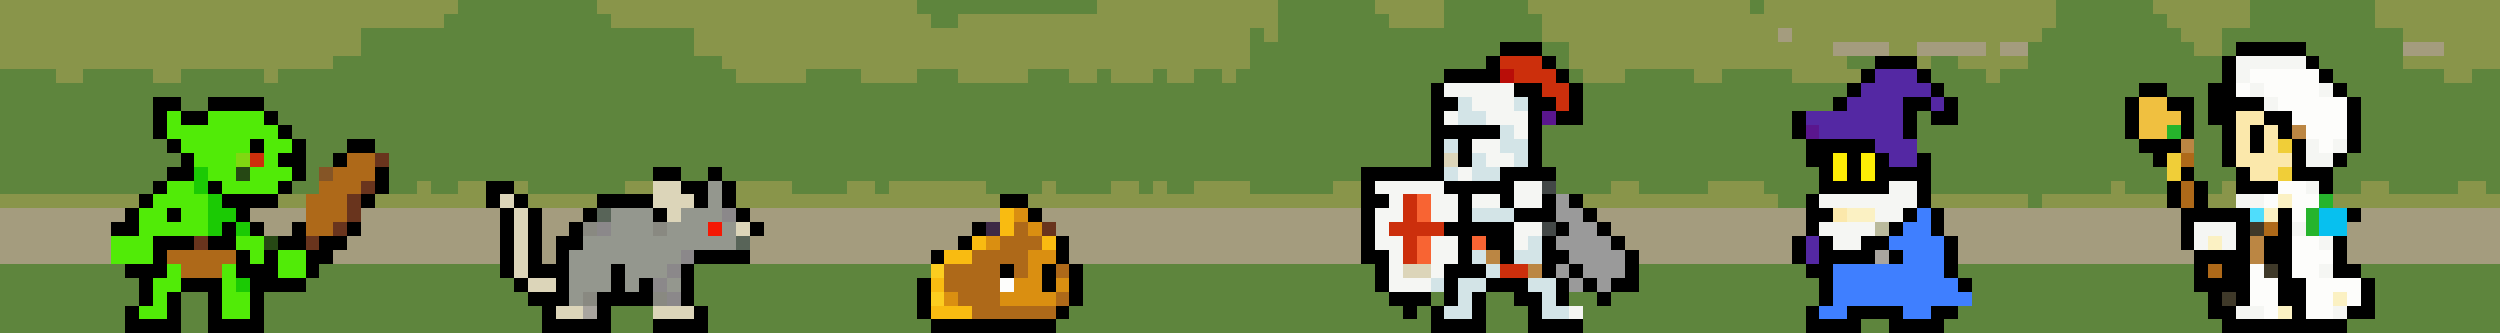
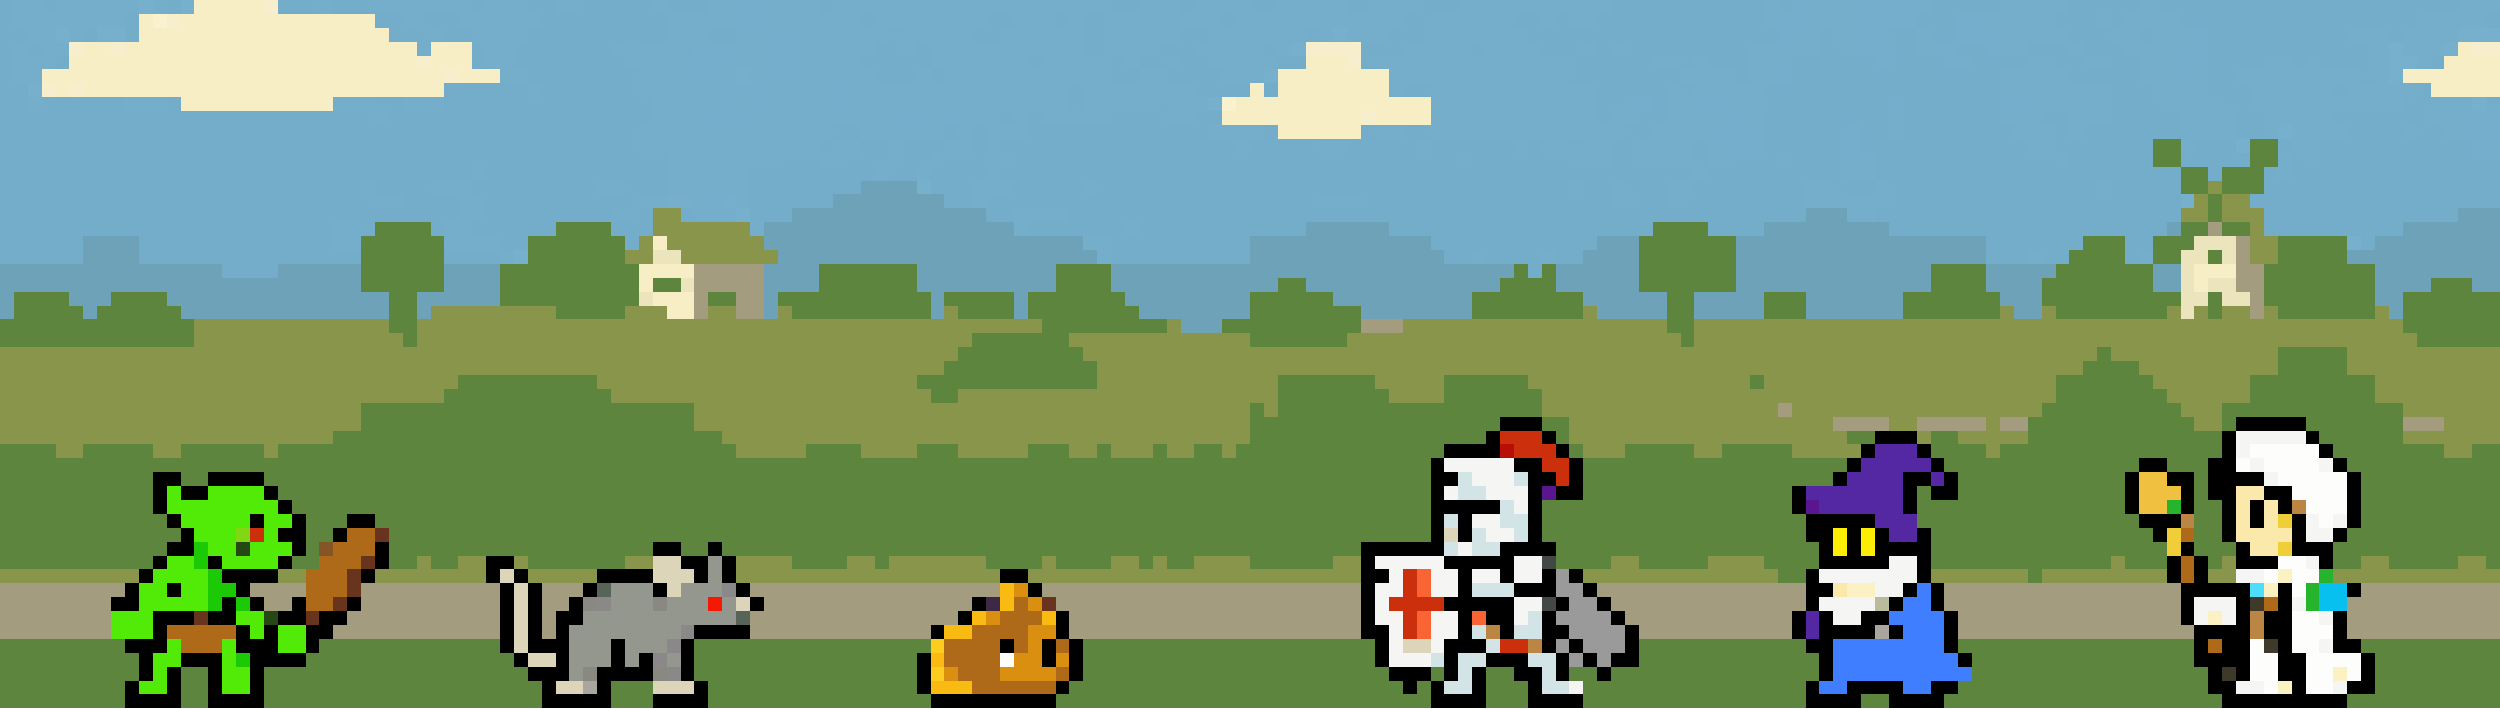
- <svg xmlns="http://www.w3.org/2000/svg" viewBox="0 0 180 24" width="960" height="128" shape-rendering="crispEdges">
+ <svg xmlns="http://www.w3.org/2000/svg" viewBox="0 0 180 51" width="960" height="272" shape-rendering="crispEdges">
  <defs>
    <filter id="flash">
      <feFlood flood-color="#ffffff" />
      <feComposite operator="in" in2="SourceAlpha" />
    </filter>
    <filter id="hit" color-interpolation-filters="sRGB">
      <feComponentTransfer>
        <feFuncR type="gamma" exponent="0.6" />
        <feFuncG type="gamma" exponent="0.6" />
        <feFuncB type="gamma" exponent="0.6" />
      </feComponentTransfer>
    </filter>
    <g id="bg">
      <path fill="#5e853d" d="M185 10h2v2h-2zM192 10h2v2h-2zM187 12h2v2h-2zM190 12h3v2h-3zM189 14h1v2h-1zM226 15h1v1h-1zM21 16h5v1h-5zM57 16h4v1h-4zM70 16h4v1h-4zM149 16h4v1h-4zM187 16h2v1h-2zM190 16h2v1h-2zM224 16h4v1h-4zM20 17h8v3h-8zM56 17h6v4h-6zM68 17h7v2h-7zM148 17h7v4h-7zM180 17h3v1h-3zM185 17h3v1h-3zM194 17h5v2h-5zM222 17h8v3h-8zM179 18h4v1h-4zM185 18h2v1h-2zM189 18h1v1h-1zM6 19h3v2h-3zM66 19h10v3h-10zM89 19h7v2h-7zM106 19h4v2h-4zM139 19h1v1h-1zM141 19h1v1h-1zM169 19h4v2h-4zM178 19h7v1h-7zM193 19h8v3h-8zM21 20h7v1h-7zM77 20h2v1h-2zM122 20h2v1h-2zM138 20h4v1h-4zM177 20h8v1h-8zM205 20h3v1h-3zM222 20h7v1h-7zM2 21h9v2h-9zM13 21h4v2h-4zM23 21h2v3h-2zM31 21h4v1h-4zM38 21h4v1h-4zM58 21h2v3h-2zM81 21h2v1h-2zM86 21h11v1h-11zM98 21h5v1h-5zM104 21h7v1h-7zM120 21h6v1h-6zM136 21h8v2h-8zM150 21h2v3h-2zM157 21h3v2h-3zM167 21h7v2h-7zM177 21h10v1h-10zM189 21h1v2h-1zM203 21h8v3h-8zM214 21h5v2h-5zM225 21h2v3h-2zM232 21h4v1h-4zM31 22h5v1h-5zM37 22h6v1h-6zM70 22h5v1h-5zM87 22h10v1h-10zM99 22h4v1h-4zM104 22h8v1h-8zM120 22h8v1h-8zM178 22h8v1h-8zM194 22h7v1h-7zM233 22h3v1h-3zM30 23h14v2h-14zM105 23h9v1h-9zM118 23h10v1h-10zM212 23h9v1h-9zM23 24h1v1h-1zM59 24h1v1h-1zM100 24h7v1h-7zM120 24h7v1h-7zM151 24h1v1h-1zM204 24h7v1h-7zM213 24h8v1h-8zM226 24h1v1h-1zM99 25h9v1h-9zM181 25h1v1h-1zM194 25h5v2h-5zM98 26h11v1h-11zM180 26h4v1h-4zM0 27h8v1h-8zM17 27h4v2h-4zM63 27h10v1h-10zM96 27h13v1h-13zM122 27h7v1h-7zM134 27h6v1h-6zM156 27h1v1h-1zM178 27h7v1h-7zM192 27h9v2h-9zM223 27h4v1h-4zM233 27h7v1h-7zM0 28h9v2h-9zM62 28h12v1h-12zM97 28h2v1h-2zM122 28h8v1h-8zM134 28h7v1h-7zM178 28h8v1h-8zM223 28h5v1h-5zM232 28h8v1h-8zM15 29h6v1h-6zM56 29h24v2h-24zM120 29h1v1h-1zM122 29h19v1h-19zM177 29h10v1h-10zM190 29h13v2h-13zM221 29h19v1h-19zM0 30h10v1h-10zM13 30h10v2h-10zM120 30h23v2h-23zM176 30h12v1h-12zM219 30h21v3h-21zM0 31h11v1h-11zM54 31h28v1h-28zM163 31h2v1h-2zM169 31h2v1h-2zM176 31h27v1h-27zM0 32h27v1h-27zM29 32h5v1h-5zM36 32h5v1h-5zM43 32h6v1h-6zM50 32h33v1h-33zM88 32h4v1h-4zM96 32h3v1h-3zM104 32h3v1h-3zM109 32h1v1h-1zM113 32h1v1h-1zM116 32h2v1h-2zM119 32h25v1h-25zM147 32h5v1h-5zM154 32h5v1h-5zM165 32h1v1h-1zM167 32h6v1h-6zM174 32h32v1h-32zM208 32h7v1h-7zM216 32h2v1h-2zM0 33h164v1h-164zM165 33h75v1h-75zM0 34h240v5h-240zM0 39h231v1h-231zM232 39h2v1h-2zM239 39h1v1h-1zM0 40h4v1h-4zM11 40h12v1h-12zM24 40h18v1h-18zM48 40h12v1h-12zM61 40h2v1h-2zM68 40h7v1h-7zM87 40h4v1h-4zM93 40h1v1h-1zM101 40h4v1h-4zM106 40h4v1h-4zM112 40h1v1h-1zM114 40h2v1h-2zM120 40h6v1h-6zM128 40h1v1h-1zM135 40h1v1h-1zM137 40h9v1h-9zM148 40h5v1h-5zM157 40h11v1h-11zM169 40h13v1h-13zM183 40h3v1h-3zM188 40h2v1h-2zM195 40h1v1h-1zM197 40h3v1h-3zM202 40h5v1h-5zM209 40h5v1h-5zM218 40h1v1h-1zM220 40h1v1h-1zM224 40h2v1h-2zM53 41h1v1h-1zM158 41h3v1h-3zM176 41h1v1h-1zM0 46h240v5h-240z" />
      <path fill="#6da2b9" d="M92 13h4v1h-4zM9 14h4v1h-4zM90 14h8v1h-8zM232 14h4v1h-4zM4 15h11v1h-11zM87 15h14v1h-14zM160 15h3v1h-3zM207 15h3v1h-3zM230 15h8v1h-8zM4 16h14v1h-14zM85 16h18v1h-18zM124 16h6v1h-6zM157 16h9v1h-9zM186 16h1v1h-1zM203 16h11v1h-11zM228 16h12v1h-12zM0 17h20v2h-20zM28 17h1v1h-1zM36 17h4v2h-4zM85 17h23v1h-23zM120 17h13v1h-13zM145 17h3v1h-3zM155 17h18v2h-18zM201 17h15v1h-15zM230 17h10v3h-10zM28 18h2v1h-2zM86 18h23v1h-23zM120 18h14v1h-14zM144 18h4v1h-4zM199 18h23v1h-23zM0 19h6v2h-6zM9 19h11v1h-11zM28 19h18v1h-18zM50 19h6v1h-6zM62 19h4v2h-4zM85 19h4v2h-4zM96 19h10v2h-10zM110 19h29v1h-29zM142 19h6v2h-6zM155 19h14v2h-14zM173 19h5v1h-5zM185 19h2v2h-2zM201 19h21v1h-21zM9 20h12v1h-12zM28 20h28v1h-28zM110 20h12v1h-12zM124 20h14v1h-14zM173 20h4v1h-4zM201 20h4v1h-4zM208 20h14v1h-14zM229 20h11v1h-11zM0 21h2v2h-2zM11 21h2v2h-2zM17 21h6v1h-6zM25 21h6v2h-6zM35 21h3v1h-3zM42 21h16v1h-16zM60 21h6v1h-6zM85 21h1v2h-1zM97 21h1v2h-1zM103 21h1v2h-1zM111 21h9v1h-9zM126 21h10v1h-10zM144 21h6v1h-6zM152 21h5v2h-5zM160 21h7v2h-7zM174 21h3v1h-3zM201 21h2v1h-2zM211 21h3v2h-3zM219 21h6v2h-6zM227 21h5v2h-5zM236 21h4v1h-4zM18 22h5v1h-5zM36 22h1v1h-1zM43 22h15v1h-15zM60 22h1v1h-1zM112 22h8v1h-8zM128 22h8v1h-8zM145 22h5v1h-5zM175 22h2v1h-2zM202 22h1v1h-1zM237 22h3v1h-3zM115 23h3v1h-3zM211 23h1v1h-1z" />
      <path fill="#73adca" d="M0 0h6v1h-6zM7 0h1v1h-1zM9 0h2v1h-2zM12 0h10v1h-10zM23 0h8v1h-8zM33 0h1v1h-1zM42 0h1v1h-1zM50 0h3v1h-3zM54 0h3v1h-3zM64 0h1v1h-1zM68 0h2v1h-2zM72 0h5v1h-5zM78 0h3v1h-3zM89 0h1v1h-1zM110 0h2v1h-2zM115 0h1v1h-1zM120 0h2v1h-2zM127 0h2v1h-2zM132 0h3v1h-3zM146 0h11v1h-11zM158 0h1v1h-1zM169 0h5v1h-5zM179 0h5v1h-5zM185 0h22v1h-22zM210 0h1v1h-1zM219 0h1v1h-1zM221 0h1v1h-1zM225 0h5v1h-5zM0 1h10v1h-10zM11 1h7v1h-7zM19 1h12v1h-12zM39 1h1v2h-1zM57 1h2v1h-2zM60 1h3v1h-3zM69 1h9v1h-9zM92 1h1v1h-1zM101 1h2v1h-2zM106 1h1v1h-1zM108 1h2v3h-2zM118 1h1v1h-1zM131 1h2v1h-2zM139 1h2v1h-2zM142 1h1v1h-1zM145 1h12v1h-12zM168 1h3v1h-3zM178 1h3v1h-3zM182 1h1v1h-1zM187 1h17v1h-17zM209 1h1v1h-1zM221 1h4v2h-4zM226 1h1v1h-1zM229 1h1v1h-1zM0 2h8v2h-8zM12 2h6v1h-6zM19 2h13v1h-13zM36 2h1v1h-1zM58 2h3v1h-3zM62 2h2v1h-2zM68 2h10v1h-10zM81 2h2v1h-2zM94 2h1v1h-1zM100 2h2v1h-2zM115 2h2v1h-2zM124 2h1v1h-1zM130 2h3v1h-3zM140 2h18v1h-18zM161 2h1v1h-1zM166 2h2v2h-2zM169 2h2v1h-2zM179 2h3v1h-3zM184 2h1v1h-1zM189 2h10v1h-10zM202 2h1v1h-1zM11 3h20v1h-20zM32 3h1v1h-1zM64 3h1v2h-1zM67 3h7v1h-7zM75 3h1v1h-1zM79 3h1v1h-1zM93 3h2v1h-2zM96 3h1v1h-1zM113 3h3v1h-3zM121 3h1v1h-1zM128 3h3v1h-3zM136 3h1v1h-1zM141 3h3v1h-3zM145 3h1v1h-1zM147 3h9v1h-9zM161 3h2v1h-2zM171 3h2v1h-2zM176 3h3v1h-3zM180 3h3v1h-3zM185 3h1v1h-1zM189 3h12v1h-12zM224 3h1v1h-1zM0 4h6v1h-6zM7 4h1v1h-1zM10 4h10v1h-10zM21 4h10v1h-10zM34 4h1v1h-1zM67 4h8v1h-8zM92 4h5v1h-5zM104 4h1v1h-1zM110 4h1v1h-1zM112 4h2v1h-2zM115 4h2v1h-2zM122 4h2v1h-2zM128 4h1v1h-1zM143 4h6v1h-6zM151 4h1v1h-1zM153 4h3v1h-3zM159 4h6v1h-6zM166 4h4v1h-4zM172 4h4v1h-4zM178 4h2v1h-2zM182 4h2v1h-2zM189 4h4v1h-4zM195 4h1v1h-1zM197 4h4v1h-4zM205 4h1v1h-1zM0 5h4v1h-4zM7 5h2v1h-2zM10 5h8v1h-8zM22 5h9v1h-9zM68 5h8v1h-8zM93 5h3v1h-3zM97 5h1v1h-1zM110 5h2v1h-2zM114 5h4v1h-4zM143 5h8v1h-8zM155 5h1v1h-1zM159 5h15v1h-15zM179 5h5v1h-5zM189 5h2v1h-2zM200 5h1v1h-1zM6 6h11v1h-11zM21 6h2v1h-2zM24 6h8v1h-8zM62 6h6v1h-6zM69 6h7v1h-7zM107 6h1v2h-1zM116 6h4v1h-4zM121 6h1v1h-1zM131 6h2v1h-2zM145 6h5v1h-5zM151 6h1v1h-1zM157 6h17v1h-17zM182 6h3v1h-3zM189 6h3v1h-3zM198 6h1v1h-1zM204 6h1v1h-1zM228 6h2v1h-2zM7 7h5v1h-5zM13 7h4v1h-4zM20 7h12v1h-12zM33 7h6v1h-6zM42 7h1v1h-1zM57 7h2v1h-2zM60 7h1v1h-1zM62 7h15v1h-15zM94 7h1v1h-1zM113 7h3v1h-3zM145 7h2v1h-2zM149 7h1v1h-1zM156 7h10v1h-10zM167 7h7v2h-7zM182 7h4v1h-4zM190 7h2v1h-2zM203 7h2v1h-2zM209 7h1v1h-1zM217 7h1v1h-1zM220 7h5v1h-5zM226 7h4v1h-4zM239 7h1v3h-1zM0 8h2v1h-2zM3 8h1v1h-1zM8 8h3v1h-3zM12 8h45v1h-45zM58 8h19v1h-19zM102 8h1v1h-1zM104 8h1v1h-1zM110 8h4v1h-4zM116 8h2v1h-2zM145 8h1v1h-1zM148 8h2v1h-2zM157 8h9v1h-9zM177 8h2v1h-2zM182 8h5v1h-5zM191 8h2v2h-2zM198 8h7v1h-7zM212 8h2v1h-2zM216 8h14v1h-14zM235 8h1v2h-1zM0 9h4v1h-4zM8 9h1v1h-1zM11 9h3v1h-3zM15 9h3v1h-3zM19 9h57v1h-57zM90 9h2v1h-2zM98 9h1v1h-1zM100 9h1v2h-1zM104 9h13v1h-13zM121 9h1v1h-1zM128 9h1v1h-1zM131 9h2v1h-2zM147 9h2v1h-2zM157 9h6v2h-6zM164 9h2v1h-2zM167 9h8v1h-8zM178 9h1v1h-1zM180 9h7v1h-7zM199 9h4v1h-4zM204 9h2v1h-2zM211 9h18v1h-18zM232 9h1v1h-1zM0 10h5v1h-5zM12 10h64v1h-64zM89 10h1v1h-1zM92 10h2v1h-2zM95 10h3v1h-3zM102 10h17v1h-17zM120 10h5v1h-5zM127 10h5v1h-5zM133 10h6v1h-6zM140 10h1v1h-1zM143 10h1v1h-1zM146 10h2v2h-2zM152 10h1v2h-1zM164 10h12v1h-12zM178 10h7v1h-7zM188 10h3v1h-3zM194 10h1v1h-1zM197 10h11v1h-11zM210 10h18v1h-18zM230 10h5v1h-5zM238 10h2v3h-2zM0 11h4v1h-4zM5 11h1v1h-1zM12 11h2v1h-2zM15 11h63v1h-63zM86 11h3v1h-3zM91 11h3v1h-3zM95 11h2v1h-2zM98 11h4v1h-4zM103 11h32v1h-32zM136 11h7v1h-7zM155 11h3v1h-3zM159 11h4v1h-4zM165 11h13v1h-13zM179 11h6v1h-6zM187 11h5v1h-5zM195 11h1v1h-1zM197 11h32v1h-32zM230 11h4v1h-4zM0 12h11v1h-11zM12 12h6v1h-6zM19 12h45v1h-45zM65 12h13v1h-13zM84 12h9v1h-9zM94 12h2v1h-2zM97 12h4v1h-4zM102 12h50v1h-50zM153 12h10v1h-10zM165 12h22v1h-22zM189 12h1v1h-1zM193 12h1v1h-1zM195 12h32v1h-32zM229 12h4v1h-4zM234 12h2v1h-2zM0 13h12v1h-12zM13 13h1v1h-1zM15 13h1v1h-1zM18 13h3v1h-3zM23 13h33v1h-33zM57 13h4v1h-4zM64 13h9v1h-9zM75 13h3v1h-3zM84 13h8v1h-8zM97 13h3v1h-3zM103 13h5v1h-5zM109 13h34v1h-34zM144 13h2v1h-2zM147 13h3v1h-3zM152 13h8v1h-8zM162 13h3v1h-3zM166 13h15v1h-15zM182 13h5v1h-5zM193 13h32v1h-32zM228 13h8v1h-8zM239 13h1v2h-1zM0 14h7v1h-7zM13 14h2v1h-2zM17 14h8v1h-8zM26 14h31v1h-31zM59 14h4v1h-4zM65 14h11v1h-11zM84 14h6v1h-6zM98 14h2v1h-2zM101 14h24v1h-24zM128 14h18v1h-18zM148 14h2v1h-2zM151 14h9v1h-9zM162 14h1v1h-1zM166 14h21v1h-21zM192 14h33v1h-33zM227 14h5v1h-5zM236 14h1v1h-1zM0 15h4v2h-4zM15 15h4v1h-4zM20 15h7v1h-7zM28 15h35v1h-35zM65 15h9v1h-9zM76 15h1v1h-1zM79 15h1v1h-1zM84 15h3v1h-3zM101 15h2v1h-2zM107 15h53v1h-53zM165 15h22v1h-22zM193 15h14v1h-14zM210 15h16v1h-16zM227 15h1v1h-1zM229 15h1v1h-1zM238 15h2v1h-2zM18 16h3v1h-3zM27 16h27v1h-27zM56 16h1v1h-1zM61 16h1v1h-1zM64 16h6v1h-6zM74 16h3v1h-3zM104 16h7v1h-7zM112 16h12v1h-12zM130 16h19v1h-19zM153 16h4v1h-4zM166 16h20v1h-20zM193 16h10v1h-10zM214 16h10v1h-10zM29 17h7v1h-7zM40 17h14v1h-14zM66 17h2v1h-2zM75 17h1v1h-1zM110 17h10v2h-10zM133 17h12v1h-12zM173 17h7v1h-7zM183 17h2v1h-2zM200 17h1v1h-1zM216 17h6v1h-6zM30 18h6v1h-6zM40 18h16v1h-16zM62 18h4v1h-4zM134 18h2v1h-2zM137 18h4v1h-4zM142 18h2v1h-2zM173 18h3v1h-3zM177 18h2v1h-2zM183 18h1v1h-1zM46 19h4v1h-4zM140 19h1v1h-1z" />
      <path fill="#75aeca" d="M6 0h1v1h-1zM8 0h1v1h-1zM22 0h1v1h-1zM31 0h2v1h-2zM34 0h6v1h-6zM41 0h1v1h-1zM53 0h1v1h-1zM57 0h7v1h-7zM65 0h3v1h-3zM71 0h1v1h-1zM94 0h1v1h-1zM96 0h1v3h-1zM103 0h4v1h-4zM116 0h2v1h-2zM119 0h1v1h-1zM122 0h2v1h-2zM126 0h1v1h-1zM129 0h3v1h-3zM207 0h3v1h-3zM211 0h1v1h-1zM220 0h1v1h-1zM222 0h3v1h-3zM231 0h1v1h-1zM10 1h1v2h-1zM31 1h8v1h-8zM59 1h1v1h-1zM63 1h6v1h-6zM98 1h1v1h-1zM100 1h1v1h-1zM103 1h2v1h-2zM110 1h1v2h-1zM113 1h1v1h-1zM119 1h12v1h-12zM181 1h1v1h-1zM204 1h5v1h-5zM225 1h1v1h-1zM227 1h2v1h-2zM18 2h1v1h-1zM32 2h2v1h-2zM35 2h1v1h-1zM61 2h1v1h-1zM64 2h4v1h-4zM99 2h1v1h-1zM102 2h1v1h-1zM104 2h1v2h-1zM106 2h1v1h-1zM113 2h2v1h-2zM117 2h5v1h-5zM123 2h1v1h-1zM127 2h3v1h-3zM134 2h1v1h-1zM201 2h1v1h-1zM203 2h3v2h-3zM225 2h4v1h-4zM8 3h1v1h-1zM31 3h1v1h-1zM33 3h2v1h-2zM60 3h1v1h-1zM65 3h2v2h-2zM84 3h1v1h-1zM99 3h3v1h-3zM107 3h1v1h-1zM110 3h2v1h-2zM116 3h5v1h-5zM122 3h1v1h-1zM131 3h2v1h-2zM137 3h1v1h-1zM225 3h3v1h-3zM229 3h1v1h-1zM31 4h3v1h-3zM103 4h1v1h-1zM106 4h1v2h-1zM108 4h2v2h-2zM114 4h1v1h-1zM117 4h5v1h-5zM129 4h5v1h-5zM181 4h1v1h-1zM201 4h1v1h-1zM204 4h1v1h-1zM225 4h4v1h-4zM31 5h2v1h-2zM66 5h2v1h-2zM112 5h2v1h-2zM118 5h3v1h-3zM130 5h4v1h-4zM197 5h1v1h-1zM226 5h3v1h-3zM231 5h1v1h-1zM234 5h1v1h-1zM23 6h1v1h-1zM68 6h1v1h-1zM95 6h1v1h-1zM104 6h2v1h-2zM109 6h1v1h-1zM111 6h1v2h-1zM113 6h3v1h-3zM130 6h1v1h-1zM133 6h2v1h-2zM137 6h1v1h-1zM193 6h1v1h-1zM200 6h1v1h-1zM202 6h2v1h-2zM224 6h4v1h-4zM230 6h1v1h-1zM19 7h1v1h-1zM32 7h1v1h-1zM39 7h3v1h-3zM54 7h3v1h-3zM59 7h1v1h-1zM61 7h1v1h-1zM105 7h2v1h-2zM108 7h2v1h-2zM134 7h3v1h-3zM188 7h1v1h-1zM192 7h1v1h-1zM202 7h1v1h-1zM205 7h2v1h-2zM218 7h2v1h-2zM225 7h1v1h-1zM234 7h1v1h-1zM57 8h1v1h-1zM105 8h1v1h-1zM107 8h1v1h-1zM114 8h1v1h-1zM135 8h1v1h-1zM187 8h4v2h-4zM196 8h2v1h-2zM206 8h1v2h-1zM233 8h2v2h-2zM236 8h1v1h-1zM10 9h1v2h-1zM103 9h1v1h-1zM117 9h4v1h-4zM129 9h2v1h-2zM133 9h3v1h-3zM137 9h1v1h-1zM146 9h1v1h-1zM195 9h1v1h-1zM198 9h1v1h-1zM231 9h1v1h-1zM8 10h1v1h-1zM91 10h1v1h-1zM119 10h1v1h-1zM125 10h2v1h-2zM132 10h1v1h-1zM139 10h1v1h-1zM187 10h1v1h-1zM195 10h2v1h-2zM237 10h1v1h-1zM7 11h3v1h-3zM11 11h1v2h-1zM135 11h1v1h-1zM148 11h1v1h-1zM158 11h1v1h-1zM194 11h1v2h-1zM196 11h1v1h-1zM234 11h1v1h-1zM236 11h2v1h-2zM18 12h1v1h-1zM227 12h2v1h-2zM233 12h1v1h-1zM12 13h1v1h-1zM14 13h1v1h-1zM16 13h2v1h-2zM21 13h2v1h-2zM56 13h1v1h-1zM61 13h1v1h-1zM73 13h2v1h-2zM100 13h1v1h-1zM108 13h1v1h-1zM143 13h1v1h-1zM146 13h1v1h-1zM150 13h2v1h-2zM160 13h1v1h-1zM165 13h1v1h-1zM181 13h1v1h-1zM225 13h3v1h-3zM7 14h2v1h-2zM15 14h2v1h-2zM25 14h1v1h-1zM57 14h2v1h-2zM64 14h1v1h-1zM76 14h1v1h-1zM125 14h3v1h-3zM146 14h2v1h-2zM225 14h2v1h-2zM19 15h1v1h-1zM27 15h1v1h-1zM63 15h2v1h-2zM74 15h2v1h-2zM103 15h4v1h-4zM163 15h2v1h-2zM228 15h1v1h-1zM26 16h1v1h-1zM54 16h2v2h-2zM62 16h2v1h-2zM84 16h1v1h-1zM103 16h1v1h-1zM111 16h1v1h-1zM62 17h4v1h-4zM108 17h2v1h-2zM66 18h1v1h-1zM109 18h1v1h-1zM136 18h1v1h-1zM141 18h1v1h-1zM176 18h1v1h-1zM184 18h1v1h-1z" />
      <path fill="#75aecb" d="M11 0h1v1h-1zM70 0h1v1h-1zM77 0h1v1h-1zM81 0h8v1h-8zM90 0h4v1h-4zM95 0h1v1h-1zM97 0h6v1h-6zM107 0h3v1h-3zM112 0h3v1h-3zM118 0h1v1h-1zM124 0h2v1h-2zM135 0h11v1h-11zM157 0h1v1h-1zM160 0h5v1h-5zM166 0h3v1h-3zM174 0h5v1h-5zM184 0h1v1h-1zM230 0h1v1h-1zM232 0h4v1h-4zM237 0h3v2h-3zM18 1h1v1h-1zM78 1h5v1h-5zM85 1h7v1h-7zM93 1h3v1h-3zM97 1h1v1h-1zM99 1h1v1h-1zM105 1h1v2h-1zM107 1h1v2h-1zM111 1h2v2h-2zM114 1h4v1h-4zM133 1h6v1h-6zM141 1h1v1h-1zM143 1h2v1h-2zM157 1h2v1h-2zM160 1h4v1h-4zM166 1h1v1h-1zM171 1h7v1h-7zM183 1h4v1h-4zM230 1h6v1h-6zM8 2h2v1h-2zM11 2h1v1h-1zM78 2h3v1h-3zM83 2h11v1h-11zM95 2h1v2h-1zM97 2h2v2h-2zM103 2h1v1h-1zM122 2h1v1h-1zM125 2h1v1h-1zM133 2h1v1h-1zM135 2h5v1h-5zM159 2h2v1h-2zM162 2h4v1h-4zM168 2h1v1h-1zM172 2h7v1h-7zM182 2h2v1h-2zM185 2h3v1h-3zM199 2h2v1h-2zM206 2h1v1h-1zM229 2h6v1h-6zM236 2h4v1h-4zM9 3h2v1h-2zM74 3h1v1h-1zM76 3h3v1h-3zM80 3h4v1h-4zM85 3h1v1h-1zM87 3h6v1h-6zM102 3h2v1h-2zM105 3h2v1h-2zM112 3h1v1h-1zM133 3h3v1h-3zM138 3h3v1h-3zM144 3h1v1h-1zM146 3h1v1h-1zM156 3h5v1h-5zM163 3h1v1h-1zM168 3h2v1h-2zM174 3h2v1h-2zM179 3h1v1h-1zM183 3h2v1h-2zM186 3h3v1h-3zM201 3h1v1h-1zM228 3h1v1h-1zM230 3h10v1h-10zM6 4h1v1h-1zM8 4h2v1h-2zM20 4h1v1h-1zM75 4h5v1h-5zM82 4h4v1h-4zM87 4h5v1h-5zM97 4h6v1h-6zM105 4h1v1h-1zM107 4h1v2h-1zM111 4h1v1h-1zM134 4h9v2h-9zM149 4h2v1h-2zM152 4h1v1h-1zM156 4h3v1h-3zM171 4h1v1h-1zM176 4h2v1h-2zM180 4h1v1h-1zM184 4h3v1h-3zM188 4h1v1h-1zM193 4h2v1h-2zM196 4h1v1h-1zM229 4h7v1h-7zM237 4h3v1h-3zM4 5h3v1h-3zM9 5h1v1h-1zM18 5h4v1h-4zM76 5h7v1h-7zM84 5h9v1h-9zM96 5h1v1h-1zM98 5h8v1h-8zM151 5h4v1h-4zM156 5h2v1h-2zM174 5h5v1h-5zM184 5h5v1h-5zM191 5h6v1h-6zM198 5h2v1h-2zM201 5h1v2h-1zM229 5h2v1h-2zM232 5h2v1h-2zM235 5h2v1h-2zM238 5h2v1h-2zM2 6h4v1h-4zM17 6h4v1h-4zM76 6h6v1h-6zM83 6h1v1h-1zM85 6h5v1h-5zM91 6h4v1h-4zM96 6h8v1h-8zM106 6h1v1h-1zM108 6h1v1h-1zM110 6h1v2h-1zM112 6h1v2h-1zM135 6h2v1h-2zM138 6h7v1h-7zM150 6h1v1h-1zM152 6h5v1h-5zM174 6h8v1h-8zM185 6h4v1h-4zM192 6h1v1h-1zM194 6h4v1h-4zM199 6h1v1h-1zM231 6h9v1h-9zM2 7h5v1h-5zM12 7h1v1h-1zM17 7h2v1h-2zM77 7h17v1h-17zM95 7h10v1h-10zM116 7h1v1h-1zM133 7h1v1h-1zM137 7h8v1h-8zM147 7h1v1h-1zM150 7h3v1h-3zM154 7h2v1h-2zM176 7h6v1h-6zM186 7h2v1h-2zM189 7h1v1h-1zM193 7h9v1h-9zM207 7h1v1h-1zM230 7h4v1h-4zM235 7h4v1h-4zM2 8h1v1h-1zM4 8h4v2h-4zM11 8h1v1h-1zM77 8h4v1h-4zM82 8h1v1h-1zM84 8h11v1h-11zM96 8h2v1h-2zM99 8h3v1h-3zM103 8h1v1h-1zM106 8h1v1h-1zM108 8h2v1h-2zM115 8h1v1h-1zM133 8h2v1h-2zM136 8h9v1h-9zM146 8h2v1h-2zM150 8h7v1h-7zM166 8h1v2h-1zM174 8h3v1h-3zM179 8h3v1h-3zM193 8h3v1h-3zM205 8h1v1h-1zM207 8h2v1h-2zM230 8h3v1h-3zM237 8h2v1h-2zM9 9h1v2h-1zM14 9h1v1h-1zM18 9h1v1h-1zM76 9h14v1h-14zM92 9h6v1h-6zM99 9h1v1h-1zM101 9h2v1h-2zM136 9h1v1h-1zM138 9h8v1h-8zM149 9h5v1h-5zM156 9h1v2h-1zM175 9h3v1h-3zM179 9h1v1h-1zM193 9h1v1h-1zM196 9h2v1h-2zM203 9h1v1h-1zM207 9h1v1h-1zM210 9h1v1h-1zM229 9h2v1h-2zM236 9h3v1h-3zM5 10h3v1h-3zM11 10h1v1h-1zM76 10h13v1h-13zM90 10h1v1h-1zM94 10h1v2h-1zM98 10h2v1h-2zM101 10h1v1h-1zM141 10h2v1h-2zM144 10h2v1h-2zM148 10h4v1h-4zM153 10h2v2h-2zM176 10h2v1h-2zM209 10h1v1h-1zM228 10h2v1h-2zM235 10h2v1h-2zM4 11h1v1h-1zM6 11h1v1h-1zM10 11h1v1h-1zM14 11h1v1h-1zM78 11h8v1h-8zM89 11h2v1h-2zM97 11h1v1h-1zM102 11h1v1h-1zM143 11h3v1h-3zM149 11h3v1h-3zM163 11h2v2h-2zM178 11h1v1h-1zM229 11h1v1h-1zM235 11h1v1h-1zM64 12h1v1h-1zM78 12h6v2h-6zM93 12h1v1h-1zM96 12h1v1h-1zM101 12h1v1h-1zM152 12h1v1h-1zM236 12h2v1h-2zM62 13h2v1h-2zM101 13h2v1h-2zM161 13h1v1h-1zM236 13h3v1h-3zM63 14h1v1h-1zM77 14h1v1h-1zM80 14h1v1h-1zM83 14h1v1h-1zM100 14h1v1h-1zM150 14h1v1h-1zM160 14h2v1h-2zM163 14h3v1h-3zM238 14h1v1h-1z" />
      <path fill="#75aecc" d="M159 0h1v2h-1zM165 0h1v1h-1zM83 1h2v1h-2zM164 1h2v1h-2zM167 1h1v1h-1zM158 2h1v1h-1zM171 2h1v1h-1zM188 2h1v1h-1zM86 3h1v2h-1zM164 3h2v1h-2zM170 3h1v2h-1zM173 3h1v1h-1zM80 4h2v1h-2zM165 4h1v1h-1zM187 4h1v1h-1zM236 4h1v1h-1zM158 5h1v1h-1zM1 6h1v1h-1zM82 6h1v1h-1zM84 6h1v1h-1zM90 6h1v1h-1zM0 7h2v1h-2zM148 7h1v1h-1zM153 7h1v1h-1zM166 7h1v1h-1zM174 7h2v1h-2zM81 8h1v1h-1zM83 8h1v1h-1zM95 8h1v1h-1zM98 8h1v1h-1zM209 8h3v1h-3zM214 8h2v1h-2zM154 9h2v1h-2zM163 9h1v2h-1zM208 9h2v1h-2zM155 10h1v1h-1zM208 10h1v1h-1zM81 14h1v1h-1zM80 15h3v1h-3z" />
      <path fill="#76accc" d="M0 6h1v1h-1z" />
      <path fill="#76aecc" d="M236 0h1v2h-1zM235 2h1v1h-1zM83 5h1v1h-1zM237 5h1v1h-1zM78 14h2v1h-2zM82 14h1v1h-1zM237 14h1v1h-1z" />
      <path fill="#77b0cc" d="M40 0h1v1h-1zM43 0h1v1h-1zM34 2h1v1h-1zM37 2h2v1h-2zM126 2h1v1h-1zM207 2h3v1h-3zM123 3h1v1h-1zM202 3h1v1h-1zM206 3h1v1h-1zM202 4h2v1h-2zM224 4h1v1h-1zM121 5h1v1h-1zM202 5h1v1h-1zM32 6h1v1h-1zM117 7h1v1h-1zM208 7h1v1h-1zM194 9h1v1h-1zM191 10h1v1h-1zM96 13h1v1h-1zM187 14h1v1h-1zM83 15h1v1h-1zM199 17h1v1h-1zM67 18h1v1h-1z" />
      <path fill="#89954a" d="M189 13h1v1h-1zM188 14h1v1h-1zM190 14h2v1h-2zM77 15h2v1h-2zM187 15h2v1h-2zM190 15h3v1h-3zM77 16h7v1h-7zM192 16h1v1h-1zM76 17h1v1h-1zM78 17h7v1h-7zM192 17h2v2h-2zM75 18h2v1h-2zM79 18h7v1h-7zM17 22h1v1h-1zM61 22h9v1h-9zM75 22h3v1h-3zM81 22h2v1h-2zM86 22h1v1h-1zM98 22h1v1h-1zM144 22h1v1h-1zM174 22h1v1h-1zM177 22h1v1h-1zM186 22h1v1h-1zM188 22h1v1h-1zM190 22h2v1h-2zM193 22h1v1h-1zM201 22h1v1h-1zM232 22h1v1h-1zM236 22h1v1h-1zM0 23h23v2h-23zM25 23h5v1h-5zM44 23h14v1h-14zM60 23h45v1h-45zM114 23h1v1h-1zM131 23h19v1h-19zM152 23h51v1h-51zM221 23h1v1h-1zM223 23h2v1h-2zM227 23h13v2h-13zM24 24h6v1h-6zM44 24h15v1h-15zM60 24h40v1h-40zM107 24h13v1h-13zM127 24h24v1h-24zM152 24h52v1h-52zM211 24h2v1h-2zM221 24h5v1h-5zM0 25h99v1h-99zM108 25h73v1h-73zM182 25h12v1h-12zM199 25h41v2h-41zM0 26h98v1h-98zM109 26h71v1h-71zM184 26h10v1h-10zM8 27h9v1h-9zM21 27h42v1h-42zM73 27h23v1h-23zM109 27h13v1h-13zM129 27h5v1h-5zM140 27h16v1h-16zM157 27h21v1h-21zM185 27h7v1h-7zM201 27h22v2h-22zM227 27h6v1h-6zM9 28h8v1h-8zM21 28h41v1h-41zM74 28h23v1h-23zM99 28h23v1h-23zM130 28h4v1h-4zM141 28h37v1h-37zM186 28h6v1h-6zM228 28h4v1h-4zM9 29h6v1h-6zM21 29h35v1h-35zM80 29h40v2h-40zM121 29h1v1h-1zM141 29h17v1h-17zM159 29h18v1h-18zM187 29h3v1h-3zM203 29h18v1h-18zM10 30h3v1h-3zM23 30h33v1h-33zM143 30h19v1h-19zM166 30h2v1h-2zM173 30h1v1h-1zM188 30h2v1h-2zM206 30h13v1h-13zM11 31h2v1h-2zM23 31h31v1h-31zM82 31h38v1h-38zM143 31h20v1h-20zM165 31h4v1h-4zM171 31h5v1h-5zM203 31h16v1h-16zM27 32h2v1h-2zM34 32h2v1h-2zM41 32h2v1h-2zM49 32h1v1h-1zM83 32h5v1h-5zM92 32h4v1h-4zM99 32h5v1h-5zM107 32h2v1h-2zM110 32h3v1h-3zM114 32h2v1h-2zM118 32h1v1h-1zM144 32h3v1h-3zM152 32h2v1h-2zM159 32h6v1h-6zM166 32h1v1h-1zM173 32h1v1h-1zM206 32h2v1h-2zM215 32h1v1h-1zM218 32h1v1h-1zM164 33h1v1h-1zM231 39h1v1h-1zM234 39h5v1h-5zM4 40h7v1h-7zM23 40h1v1h-1zM42 40h6v1h-6zM60 40h1v1h-1zM63 40h5v1h-5zM75 40h12v1h-12zM91 40h2v1h-2zM94 40h7v1h-7zM105 40h1v1h-1zM110 40h2v1h-2zM113 40h1v1h-1zM116 40h4v1h-4zM126 40h2v1h-2zM129 40h6v1h-6zM136 40h1v1h-1zM146 40h2v1h-2zM153 40h4v1h-4zM168 40h1v1h-1zM182 40h1v1h-1zM186 40h2v1h-2zM190 40h5v1h-5zM196 40h1v1h-1zM200 40h2v1h-2zM207 40h2v1h-2zM214 40h4v1h-4zM219 40h1v1h-1zM221 40h3v1h-3zM226 40h14v1h-14zM0 41h53v1h-53zM54 41h104v1h-104zM161 41h15v1h-15zM177 41h63v1h-63z" />
      <path fill="#a49c7e" d="M189 16h1v1h-1zM191 17h1v2h-1zM80 19h5v2h-5zM191 19h2v2h-2zM80 21h1v2h-1zM83 21h2v2h-2zM192 21h1v2h-1zM128 23h3v1h-3zM222 23h1v1h-1zM158 29h1v1h-1zM162 30h4v1h-4zM168 30h5v1h-5zM174 30h2v1h-2zM203 30h3v1h-3zM0 42h240v4h-240z" />
      <path fill="#ece4bd" d="M188 17h3v1h-3zM77 18h2v1h-2zM187 18h2v1h-2zM190 18h1v1h-1zM187 19h1v2h-1zM79 20h1v1h-1zM189 20h2v1h-2zM76 21h1v1h-1zM187 21h2v1h-2zM190 21h2v1h-2zM187 22h1v1h-1z" />
      <path fill="#f6eecd" d="M49 0h1v1h-1zM212 0h1v1h-1zM42 1h1v1h-1zM219 1h2v1h-2zM35 3h1v1h-1zM38 3h1v1h-1zM124 3h4v1h-4zM208 3h2v1h-2zM60 4h1v1h-1zM127 4h1v1h-1zM62 5h1v1h-1zM33 6h1v1h-1zM35 6h1v1h-1zM211 7h1v1h-1zM215 7h2v1h-2zM128 8h1v1h-1z" />
      <path fill="#f8eec6" d="M44 0h5v1h-5zM213 0h6v1h-6zM40 1h1v1h-1zM43 1h14v1h-14zM210 1h9v1h-9zM40 2h18v1h-18zM210 2h11v1h-11zM36 3h2v1h-2zM39 3h21v1h-21zM61 3h3v2h-3zM207 3h1v1h-1zM210 3h14v1h-14zM35 4h25v1h-25zM124 4h3v1h-3zM206 4h18v1h-18zM33 5h29v1h-29zM63 5h3v1h-3zM122 5h8v2h-8zM203 5h23v1h-23zM34 6h1v1h-1zM36 6h26v1h-26zM120 6h1v1h-1zM205 6h19v1h-19zM43 7h11v1h-11zM119 7h14v1h-14zM210 7h1v1h-1zM212 7h3v1h-3zM118 8h10v1h-10zM129 8h4v1h-4zM122 9h6v1h-6zM77 17h1v1h-1zM76 19h4v1h-4zM188 19h3v1h-3zM76 20h1v1h-1zM188 20h1v1h-1zM77 21h3v1h-3zM78 22h2v1h-2z" />
      <path fill="#faf2ce" d="M41 1h1v1h-1zM118 7h1v1h-1z" />
    </g>
    <g id="a0">
      <path fill="#000000" d="M5 7h2v1h-2zM9 7h4v1h-4zM5 8h1v1h-1zM7 8h2v1h-2zM13 8h1v1h-1zM5 9h1v1h-1zM14 9h1v1h-1zM6 10h1v1h-1zM12 10h1v1h-1zM15 10h1v1h-1zM19 10h2v1h-2zM7 11h1v1h-1zM14 11h2v1h-2zM18 11h1v1h-1zM6 12h2v1h-2zM15 12h1v1h-1zM21 12h1v1h-1zM5 13h1v1h-1zM9 13h1v1h-1zM14 13h1v1h-1zM21 13h1v1h-1zM4 14h1v1h-1zM10 14h4v1h-4zM20 14h1v1h-1zM3 15h1v1h-1zM6 15h1v1h-1zM11 15h1v1h-1zM2 16h2v1h-2zM10 16h1v1h-1zM12 16h1v1h-1zM15 16h1v1h-1zM19 16h1v1h-1zM5 17h3v1h-3zM9 17h2v1h-2zM14 17h2v1h-2zM17 17h2v1h-2zM5 18h1v1h-1zM11 18h1v1h-1zM13 18h1v1h-1zM16 18h2v1h-2zM3 19h3v1h-3zM11 19h3v1h-3zM16 19h1v1h-1zM4 20h1v1h-1zM7 20h3v1h-3zM12 20h4v1h-4zM4 21h1v1h-1zM6 21h1v1h-1zM9 21h1v1h-1zM12 21h1v1h-1zM3 22h1v1h-1zM6 22h1v1h-1zM9 22h1v1h-1zM12 22h1v1h-1zM3 23h4v1h-4zM9 23h4v1h-4z" />
      <path fill="#1bca04" d="M8 12h1v1h-1zM8 13h1v1h-1zM9 14h1v1h-1zM9 15h2v1h-2zM9 16h1v1h-1zM11 16h1v1h-1zM11 20h1v1h-1z" />
      <path fill="#264814" d="M11 12h1v1h-1zM13 17h1v1h-1z" />
      <path fill="#51eb07" d="M6 8h1v1h-1zM9 8h4v1h-4zM6 9h8v1h-8zM7 10h5v1h-5zM13 10h2v1h-2zM8 11h3v1h-3zM13 11h1v1h-1zM9 12h2v1h-2zM12 12h3v1h-3zM6 13h2v1h-2zM10 13h4v1h-4zM5 14h4v1h-4zM4 15h2v1h-2zM7 15h2v1h-2zM4 16h5v1h-5zM2 17h3v1h-3zM11 17h2v1h-2zM2 18h3v1h-3zM12 18h1v1h-1zM14 18h2v1h-2zM6 19h1v1h-1zM10 19h1v1h-1zM14 19h2v1h-2zM5 20h2v1h-2zM10 20h1v1h-1zM5 21h1v1h-1zM10 21h2v1h-2zM4 22h2v1h-2zM10 22h2v1h-2z" />
      <path fill="#69341d" d="M21 11h1v1h-1zM20 13h1v1h-1zM19 14h1v1h-1zM19 15h1v1h-1zM18 16h1v1h-1zM8 17h1v1h-1zM16 17h1v1h-1z" />
      <path fill="#81d712" d="M11 11h1v1h-1z" />
      <path fill="#855526" d="M17 12h1v1h-1z" />
      <path fill="#ae6919" d="M19 11h2v1h-2zM18 12h3v1h-3zM17 13h3v1h-3zM16 14h3v1h-3zM16 15h3v1h-3zM16 16h2v1h-2zM6 18h5v1h-5zM7 19h3v1h-3z" />
      <path fill="#cc2f0c" d="M12 11h1v1h-1z" />
    </g>
    <clipPath id="a0u">
      <rect x="0" y="0" width="24" height="15" />
    </clipPath>
    <clipPath id="a0l">
      <rect x="0" y="16" width="24" height="8" />
    </clipPath>
    <g id="a1">
      <path fill="#000000" d="M14 12h2v1h-2zM18 12h1v1h-1zM2 13h2v1h-2zM16 13h2v1h-2zM19 13h1v1h-1zM2 14h1v1h-1zM4 14h1v1h-1zM10 14h4v1h-4zM17 14h1v1h-1zM19 14h1v1h-1zM3 15h1v1h-1zM5 15h1v1h-1zM9 15h1v1h-1zM14 15h1v1h-1zM20 15h1v1h-1zM3 16h1v1h-1zM5 16h1v1h-1zM8 16h1v1h-1zM21 16h1v1h-1zM3 17h1v1h-1zM5 17h1v1h-1zM7 17h2v1h-2zM3 18h1v1h-1zM5 18h1v1h-1zM7 18h1v1h-1zM17 18h4v1h-4zM3 19h1v1h-1zM5 19h3v1h-3zM11 19h1v1h-1zM16 19h1v1h-1zM4 20h1v1h-1zM7 20h1v1h-1zM11 20h1v1h-1zM13 20h1v1h-1zM16 20h1v1h-1zM5 21h3v1h-3zM10 21h4v1h-4zM16 21h1v1h-1zM6 22h1v1h-1zM10 22h1v1h-1zM17 22h1v1h-1zM6 23h5v1h-5zM14 23h4v1h-4z" />
      <path fill="#586458" d="M10 15h1v1h-1zM20 17h1v1h-1z" />
      <path fill="#898981" d="M9 16h1v1h-1zM14 16h1v1h-1zM9 21h1v1h-1zM14 21h1v1h-1z" />
      <path fill="#8b888a" d="M19 15h1v1h-1zM10 16h1v1h-1zM16 18h1v1h-1zM15 19h1v1h-1zM14 20h1v1h-1zM15 21h1v1h-1z" />
      <path fill="#94978e" d="M18 13h1v1h-1zM18 14h1v1h-1zM11 15h3v1h-3zM16 15h3v1h-3zM11 16h3v1h-3zM15 16h3v1h-3zM19 16h1v1h-1zM9 17h11v1h-11zM8 18h8v1h-8zM8 19h3v1h-3zM12 19h3v1h-3zM8 20h3v1h-3zM12 20h1v1h-1zM15 20h1v1h-1zM8 21h1v1h-1z" />
      <path fill="#a9a59f" d="M9 22h1v1h-1z" />
      <path fill="#dcd5b9" d="M14 13h2v1h-2zM3 14h1v1h-1zM14 14h3v1h-3zM4 15h1v1h-1zM15 15h1v1h-1zM4 16h1v1h-1zM20 16h1v1h-1zM4 17h1v1h-1zM4 18h1v1h-1zM4 19h1v1h-1zM5 20h2v1h-2zM7 22h2v1h-2zM14 22h3v1h-3z" />
      <path fill="#f51804" d="M18 16h1v1h-1z" />
    </g>
    <clipPath id="a1u">
      <rect x="0" y="0" width="24" height="18" />
    </clipPath>
    <clipPath id="a1l">
      <rect x="0" y="19" width="24" height="5" />
    </clipPath>
    <g id="a2">
      <path fill="#000000" d="M12 14h2v1h-2zM14 15h1v1h-1zM10 16h1v1h-1zM9 17h1v1h-1zM16 17h1v1h-1zM7 18h1v1h-1zM16 18h1v1h-1zM12 19h1v1h-1zM15 19h1v1h-1zM17 19h1v1h-1zM6 20h1v1h-1zM15 20h1v1h-1zM17 20h1v1h-1zM6 21h1v1h-1zM17 21h1v1h-1zM6 22h1v1h-1zM16 22h1v1h-1zM7 23h9v1h-9z" />
      <path fill="#3d2946" d="M11 16h1v1h-1z" />
      <path fill="#69341d" d="M15 16h1v1h-1z" />
      <path fill="#ae6919" d="M13 16h1v1h-1zM12 17h3v1h-3zM10 18h4v1h-4zM8 19h4v1h-4zM13 19h1v1h-1zM16 19h1v1h-1zM8 20h4v1h-4zM9 21h3v1h-3zM16 21h1v1h-1zM10 22h6v1h-6z" />
      <path fill="#da8f11" d="M13 15h1v1h-1zM14 16h1v1h-1zM11 17h1v1h-1zM14 18h2v1h-2zM14 19h1v1h-1zM13 20h2v1h-2zM16 20h1v1h-1zM8 21h1v1h-1zM12 21h4v1h-4z" />
      <path fill="#f9bb11" d="M12 15h1v1h-1zM12 16h1v1h-1zM10 17h1v1h-1zM15 17h1v1h-1zM8 18h2v1h-2zM7 20h1v1h-1zM7 22h3v1h-3z" />
      <path fill="#fccd1f" d="M7 19h1v1h-1zM7 21h1v1h-1z" />
      <path fill="#fdfdfb" d="M12 20h1v1h-1z" />
    </g>
    <clipPath id="a2u">
      <rect x="0" y="0" width="24" height="19" />
    </clipPath>
    <clipPath id="a2l">
      <rect x="0" y="20" width="24" height="4" />
    </clipPath>
    <g id="a3">
      <path fill="#000000" d="M9 3h3v1h-3zM8 4h1v1h-1zM12 4h1v1h-1zM7 5h1v1h-1zM12 5h4v1h-4zM6 6h1v1h-1zM9 6h2v1h-2zM16 6h1v1h-1zM6 7h1v1h-1zM8 7h2v1h-2zM15 7h2v1h-2zM6 8h2v1h-2zM9 8h1v1h-1zM16 8h1v1h-1zM9 9h1v1h-1zM12 9h5v1h-5zM9 10h1v1h-1zM14 10h1v1h-1zM16 10h1v1h-1zM9 11h1v1h-1zM14 11h1v1h-1zM16 11h1v1h-1zM8 12h4v1h-4zM16 12h6v1h-6zM11 13h5v1h-5zM21 13h1v1h-1zM6 14h1v1h-1zM8 14h1v1h-1zM11 14h1v1h-1zM14 14h1v1h-1zM20 14h2v1h-2zM5 15h1v1h-1zM8 15h3v1h-3zM14 15h1v1h-1zM21 15h1v1h-1zM4 16h1v1h-1zM7 16h1v1h-1zM11 16h5v1h-5zM21 16h1v1h-1zM3 17h1v1h-1zM8 17h1v1h-1zM11 17h2v1h-2zM14 17h1v1h-1zM21 17h1v1h-1zM2 18h1v1h-1zM7 18h2v1h-2zM11 18h1v1h-1zM14 18h1v1h-1zM20 18h2v1h-2zM2 19h1v1h-1zM6 19h1v1h-1zM8 19h1v1h-1zM13 19h3v1h-3zM20 19h1v1h-1zM2 20h2v1h-2zM5 20h1v1h-1zM7 20h1v1h-1zM10 20h3v1h-3zM15 20h1v1h-1zM20 20h1v1h-1zM4 21h1v1h-1zM7 21h1v1h-1zM9 21h2v1h-2zM13 21h1v1h-1zM15 21h1v1h-1zM17 21h3v1h-3zM9 22h1v1h-1zM13 22h1v1h-1zM16 22h1v1h-1zM18 22h1v1h-1zM6 23h4v1h-4zM13 23h4v1h-4z" />
      <path fill="#434847" d="M8 13h1v1h-1zM8 16h1v1h-1z" />
      <path fill="#5a168e" d="M8 8h1v1h-1z" />
      <path fill="#b90d08" d="M11 5h1v1h-1z" />
      <path fill="#bb8643" d="M12 18h1v1h-1zM9 19h1v1h-1z" />
      <path fill="#cc2f0c" d="M9 4h3v1h-3zM8 5h3v1h-3zM7 6h2v1h-2zM7 7h1v1h-1zM18 14h1v1h-1zM18 15h1v1h-1zM16 16h4v1h-4zM18 17h1v1h-1zM18 18h1v1h-1zM10 19h2v1h-2z" />
      <path fill="#d3e4e7" d="M10 7h1v1h-1zM14 7h1v1h-1zM13 8h2v1h-2zM11 9h1v1h-1zM10 10h2v1h-2zM15 10h1v1h-1zM10 11h1v1h-1zM13 11h1v1h-1zM12 12h2v1h-2zM15 12h1v1h-1zM11 15h3v1h-3zM9 17h1v1h-1zM9 18h2v1h-2zM13 18h1v1h-1zM12 19h1v1h-1zM8 20h2v1h-2zM13 20h2v1h-2zM16 20h1v1h-1zM8 21h1v1h-1zM14 21h1v1h-1zM7 22h2v1h-2zM14 22h2v1h-2z" />
      <path fill="#dcd5b9" d="M15 11h1v1h-1zM17 19h2v1h-2z" />
      <path fill="currentColor" d="M7 14h1v1h-1zM6 15h2v1h-2zM5 16h2v1h-2zM4 17h4v1h-4zM3 18h4v1h-4zM3 19h3v1h-3zM7 19h1v1h-1zM4 20h1v1h-1zM6 20h1v1h-1z" />
      <path fill="#f5f6f3" d="M11 6h5v1h-5zM11 7h3v1h-3zM10 8h3v1h-3zM15 8h1v1h-1zM10 9h1v1h-1zM12 10h2v1h-2zM11 11h2v1h-2zM14 12h1v1h-1zM9 13h2v1h-2zM16 13h5v1h-5zM9 14h2v1h-2zM12 14h2v1h-2zM15 14h2v1h-2zM19 14h1v1h-1zM15 15h2v1h-2zM19 15h2v1h-2zM9 16h2v1h-2zM20 16h1v1h-1zM10 17h1v1h-1zM15 17h2v1h-2zM19 17h2v1h-2zM15 18h2v1h-2zM19 18h1v1h-1zM16 19h1v1h-1zM19 19h1v1h-1zM17 20h3v1h-3zM6 22h1v1h-1z" />
      <path fill="#f86433" d="M17 14h1v1h-1zM17 15h1v1h-1zM13 17h1v1h-1zM17 17h1v1h-1zM17 18h1v1h-1z" />
    </g>
    <clipPath id="a3u">
      <rect x="0" y="0" width="24" height="13" />
    </clipPath>
    <clipPath id="a3l">
      <rect x="0" y="14" width="24" height="10" />
    </clipPath>
    <g id="a4">
      <path fill="#000000" d="M9 4h3v1h-3zM8 5h1v1h-1zM12 5h1v1h-1zM7 6h1v1h-1zM13 6h1v1h-1zM6 7h1v1h-1zM8 7h2v1h-2zM14 7h1v1h-1zM6 8h2v1h-2zM9 8h1v1h-1zM17 8h1v1h-1zM9 9h1v1h-1zM17 9h1v1h-1zM12 10h5v1h-5zM8 11h1v1h-1zM11 11h1v1h-1zM13 11h1v1h-1zM15 11h2v1h-2zM8 12h4v1h-4zM13 12h1v1h-1zM15 12h1v1h-1zM8 13h1v1h-1zM11 13h5v1h-5zM8 14h1v1h-1zM16 14h1v1h-1zM7 15h1v1h-1zM9 15h1v1h-1zM15 15h2v1h-2zM7 16h1v1h-1zM10 16h1v1h-1zM16 16h1v1h-1zM6 17h1v1h-1zM11 17h2v1h-2zM15 17h1v1h-1zM17 17h1v1h-1zM6 18h1v1h-1zM10 18h1v1h-1zM12 18h4v1h-4zM17 18h1v1h-1zM6 19h1v1h-1zM15 19h2v1h-2zM5 20h1v1h-1zM15 20h1v1h-1zM15 21h1v1h-1zM6 22h2v1h-2zM10 22h4v1h-4zM16 22h1v1h-1zM7 23h4v1h-4zM13 23h4v1h-4z" />
      <path fill="#5428a3" d="M9 5h3v1h-3zM8 6h5v1h-5zM7 7h1v1h-1zM10 7h4v1h-4zM10 8h7v1h-7zM10 9h6v1h-6zM9 10h3v1h-3zM9 11h2v1h-2zM16 17h1v1h-1zM16 18h1v1h-1z" />
      <path fill="#5a168e" d="M16 9h1v1h-1z" />
      <path fill="currentColor" d="M8 15h1v1h-1zM8 16h2v1h-2zM7 17h4v1h-4zM7 18h3v1h-3zM7 19h8v1h-8zM6 20h9v1h-9zM5 21h10v1h-10zM8 22h2v1h-2zM14 22h2v1h-2z" />
      <path fill="#a9a59f" d="M11 18h1v1h-1z" />
      <path fill="#baba9c" d="M11 16h1v1h-1z" />
      <path fill="#f5f6f3" d="M9 13h2v1h-2zM9 14h7v1h-7zM10 15h2v1h-2zM12 16h4v1h-4zM13 17h2v1h-2z" />
      <path fill="#fbe8ab" d="M14 15h1v1h-1z" />
      <path fill="#fbf1c3" d="M12 15h2v1h-2z" />
      <path fill="#fded05" d="M12 11h1v1h-1zM14 11h1v1h-1zM12 12h1v1h-1zM14 12h1v1h-1z" />
    </g>
    <clipPath id="a4u">
      <rect x="0" y="0" width="24" height="14" />
    </clipPath>
    <clipPath id="a4l">
      <rect x="0" y="15" width="24" height="9" />
    </clipPath>
    <g id="a5">
      <path fill="#000000" d="M8 3h5v1h-5zM7 4h1v1h-1zM13 4h1v1h-1zM6 5h1v1h-1zM13 5h1v1h-1zM5 6h1v1h-1zM13 6h2v1h-2zM18 6h2v1h-2zM4 7h1v1h-1zM11 7h4v1h-4zM16 7h2v1h-2zM20 7h1v1h-1zM4 8h1v1h-1zM9 8h2v1h-2zM13 8h2v1h-2zM16 8h1v1h-1zM20 8h1v1h-1zM4 9h1v1h-1zM9 9h1v1h-1zM11 9h1v1h-1zM13 9h1v1h-1zM16 9h1v1h-1zM20 9h1v1h-1zM4 10h1v1h-1zM8 10h1v1h-1zM11 10h1v1h-1zM13 10h1v1h-1zM17 10h3v1h-3zM5 11h1v1h-1zM8 11h1v1h-1zM13 11h1v1h-1zM18 11h1v1h-1zM6 12h3v1h-3zM12 12h1v1h-1zM16 12h1v1h-1zM6 13h1v1h-1zM10 13h3v1h-3zM15 13h1v1h-1zM17 13h1v1h-1zM15 14h1v1h-1zM17 14h1v1h-1zM4 15h1v1h-1zM9 15h1v1h-1zM12 15h5v1h-5zM9 16h1v1h-1zM12 16h1v1h-1zM16 16h1v1h-1zM5 17h1v1h-1zM9 17h2v1h-2zM12 17h1v1h-1zM16 17h1v1h-1zM5 18h1v1h-1zM9 18h2v1h-2zM12 18h4v1h-4zM4 19h2v1h-2zM9 19h1v1h-1zM12 19h2v1h-2zM15 19h1v1h-1zM3 20h1v1h-1zM8 20h2v1h-2zM12 20h4v1h-4zM3 21h1v1h-1zM8 21h2v1h-2zM12 21h1v1h-1zM14 21h1v1h-1zM3 22h2v1h-2zM8 22h1v1h-1zM13 22h2v1h-2zM5 23h9v1h-9z" />
      <path fill="#07c0ef" d="M5 15h2v1h-2zM5 16h2v1h-2z" />
      <path fill="currentColor" d="M18 7h2v1h-2zM17 8h3v1h-3zM18 9h2v1h-2z" />
      <path fill="#26b42c" d="M17 9h1v1h-1zM6 14h1v1h-1zM7 15h1v1h-1zM7 16h1v1h-1z" />
      <path fill="#3f3929" d="M11 16h1v1h-1zM10 19h1v1h-1zM13 21h1v1h-1z" />
      <path fill="#4fddfc" d="M11 15h1v1h-1z" />
      <path fill="#ae6919" d="M16 11h1v1h-1zM16 13h1v1h-1zM16 14h1v1h-1zM10 16h1v1h-1zM14 19h1v1h-1z" />
      <path fill="#bb8643" d="M8 9h1v1h-1zM16 10h1v1h-1zM11 17h1v1h-1zM11 18h1v1h-1z" />
      <path fill="#f0ce38" d="M9 10h1v1h-1zM17 11h1v1h-1zM9 12h1v1h-1zM17 12h1v1h-1z" />
      <path fill="#f5f6f3" d="M8 4h5v1h-5zM12 5h1v1h-1zM6 6h1v1h-1zM11 6h1v1h-1zM10 7h1v1h-1zM5 10h1v1h-1zM7 10h1v1h-1zM6 11h2v1h-2zM7 13h1v1h-1zM11 14h2v1h-2zM8 16h1v1h-1zM13 16h3v1h-3zM6 17h1v1h-1zM13 17h1v1h-1zM15 17h1v1h-1zM6 19h1v1h-1zM5 22h1v1h-1zM11 22h2v1h-2z" />
      <path fill="#fbe8ab" d="M11 8h2v1h-2zM10 9h1v1h-1zM12 9h1v1h-1zM10 10h1v1h-1zM12 10h1v1h-1zM9 11h4v1h-4zM10 12h2v1h-2z" />
      <path fill="#fbf1c3" d="M9 14h1v1h-1zM10 15h1v1h-1zM14 17h1v1h-1zM5 21h1v1h-1zM9 22h1v1h-1z" />
      <path fill="#fdfdfb" d="M7 5h5v1h-5zM7 6h4v1h-4zM12 6h1v1h-1zM5 7h5v1h-5zM5 8h4v1h-4zM5 9h3v1h-3zM6 10h1v1h-1zM8 13h2v1h-2zM7 14h2v1h-2zM10 14h1v1h-1zM8 15h1v1h-1zM7 17h2v1h-2zM6 18h3v1h-3zM7 19h2v1h-2zM11 19h1v1h-1zM4 20h4v1h-4zM10 20h2v1h-2zM4 21h1v1h-1zM6 21h2v1h-2zM10 21h2v1h-2zM6 22h2v1h-2zM10 22h1v1h-1z" />
    </g>
    <clipPath id="a5u">
      <rect x="0" y="0" width="24" height="13" />
    </clipPath>
    <clipPath id="a5l">
      <rect x="0" y="14" width="24" height="10" />
    </clipPath>
  </defs>
-   <use href="#bg" transform="translate(-30 -27)" />
-   <g transform="translate(6 0)">
+   <use href="#bg" transform="translate(-30 0)" />
+   <g transform="translate(6 27)">
    <g>
      <animate attributeName="visibility" values="visible;hidden" calcMode="discrete" begin="-10s" dur="1s" repeatCount="indefinite" />
      <use href="#a0" />
    </g>
    <g visibility="hidden">
      <animate attributeName="visibility" values="hidden;visible" calcMode="discrete" begin="-10s" dur="1s" repeatCount="indefinite" />
      <g>
        <use href="#a0" clip-path="url(#a0u)" transform="translate(0 1)" />
        <use href="#a0" clip-path="url(#a0l)" />
      </g>
    </g>
  </g>
-   <g transform="translate(33 0)">
+   <g transform="translate(33 27)">
    <g>
      <animate attributeName="visibility" values="visible;hidden" calcMode="discrete" begin="-10s" dur="1s" repeatCount="indefinite" />
      <use href="#a1" />
    </g>
    <g visibility="hidden">
      <animate attributeName="visibility" values="hidden;visible" calcMode="discrete" begin="-10s" dur="1s" repeatCount="indefinite" />
      <g>
        <use href="#a1" clip-path="url(#a1u)" transform="translate(0 1)" />
        <use href="#a1" clip-path="url(#a1l)" />
      </g>
    </g>
  </g>
-   <g transform="translate(60 0)">
+   <g transform="translate(60 27)">
    <g>
      <animate attributeName="visibility" values="visible;hidden" calcMode="discrete" begin="-10s" dur="1s" repeatCount="indefinite" />
      <use href="#a2" />
    </g>
    <g visibility="hidden">
      <animate attributeName="visibility" values="hidden;visible" calcMode="discrete" begin="-10s" dur="1s" repeatCount="indefinite" />
      <g>
        <use href="#a2" clip-path="url(#a2u)" transform="translate(0 1)" />
        <use href="#a2" clip-path="url(#a2l)" />
      </g>
    </g>
  </g>
-   <g transform="translate(96 0)">
+   <g transform="translate(96 27)">
    <g>
      <animate attributeName="visibility" values="visible;hidden" calcMode="discrete" begin="-10s" dur="1s" repeatCount="indefinite" />
      <use href="#a3" transform="translate(24 0) scale(-1 1)" color="#9a9a9a" />
    </g>
    <g visibility="hidden">
      <animate attributeName="visibility" values="hidden;visible" calcMode="discrete" begin="-10s" dur="1s" repeatCount="indefinite" />
      <g color="#9a9a9a">
        <use href="#a3" clip-path="url(#a3u)" transform="translate(0 1) translate(24 0) scale(-1 1)" />
        <use href="#a3" clip-path="url(#a3l)" transform="translate(24 0) scale(-1 1)" />
      </g>
    </g>
  </g>
-   <g transform="translate(123 0)">
+   <g transform="translate(123 27)">
    <g>
      <animate attributeName="visibility" values="visible;hidden" calcMode="discrete" begin="-10s" dur="1s" repeatCount="indefinite" />
      <use href="#a4" transform="translate(24 0) scale(-1 1)" color="#3f7fff" />
    </g>
    <g visibility="hidden">
      <animate attributeName="visibility" values="hidden;visible" calcMode="discrete" begin="-10s" dur="1s" repeatCount="indefinite" />
      <g color="#3f7fff">
        <use href="#a4" clip-path="url(#a4u)" transform="translate(0 1) translate(24 0) scale(-1 1)" />
        <use href="#a4" clip-path="url(#a4l)" transform="translate(24 0) scale(-1 1)" />
      </g>
    </g>
  </g>
-   <g transform="translate(150 0)">
+   <g transform="translate(150 27)">
    <g>
      <animate attributeName="visibility" values="visible;hidden" calcMode="discrete" begin="-10s" dur="1s" repeatCount="indefinite" />
      <use href="#a5" transform="translate(24 0) scale(-1 1)" color="#f0c040" />
    </g>
    <g visibility="hidden">
      <animate attributeName="visibility" values="hidden;visible" calcMode="discrete" begin="-10s" dur="1s" repeatCount="indefinite" />
      <g color="#f0c040">
        <use href="#a5" clip-path="url(#a5u)" transform="translate(0 1) translate(24 0) scale(-1 1)" />
        <use href="#a5" clip-path="url(#a5l)" transform="translate(24 0) scale(-1 1)" />
      </g>
    </g>
  </g>
</svg>
